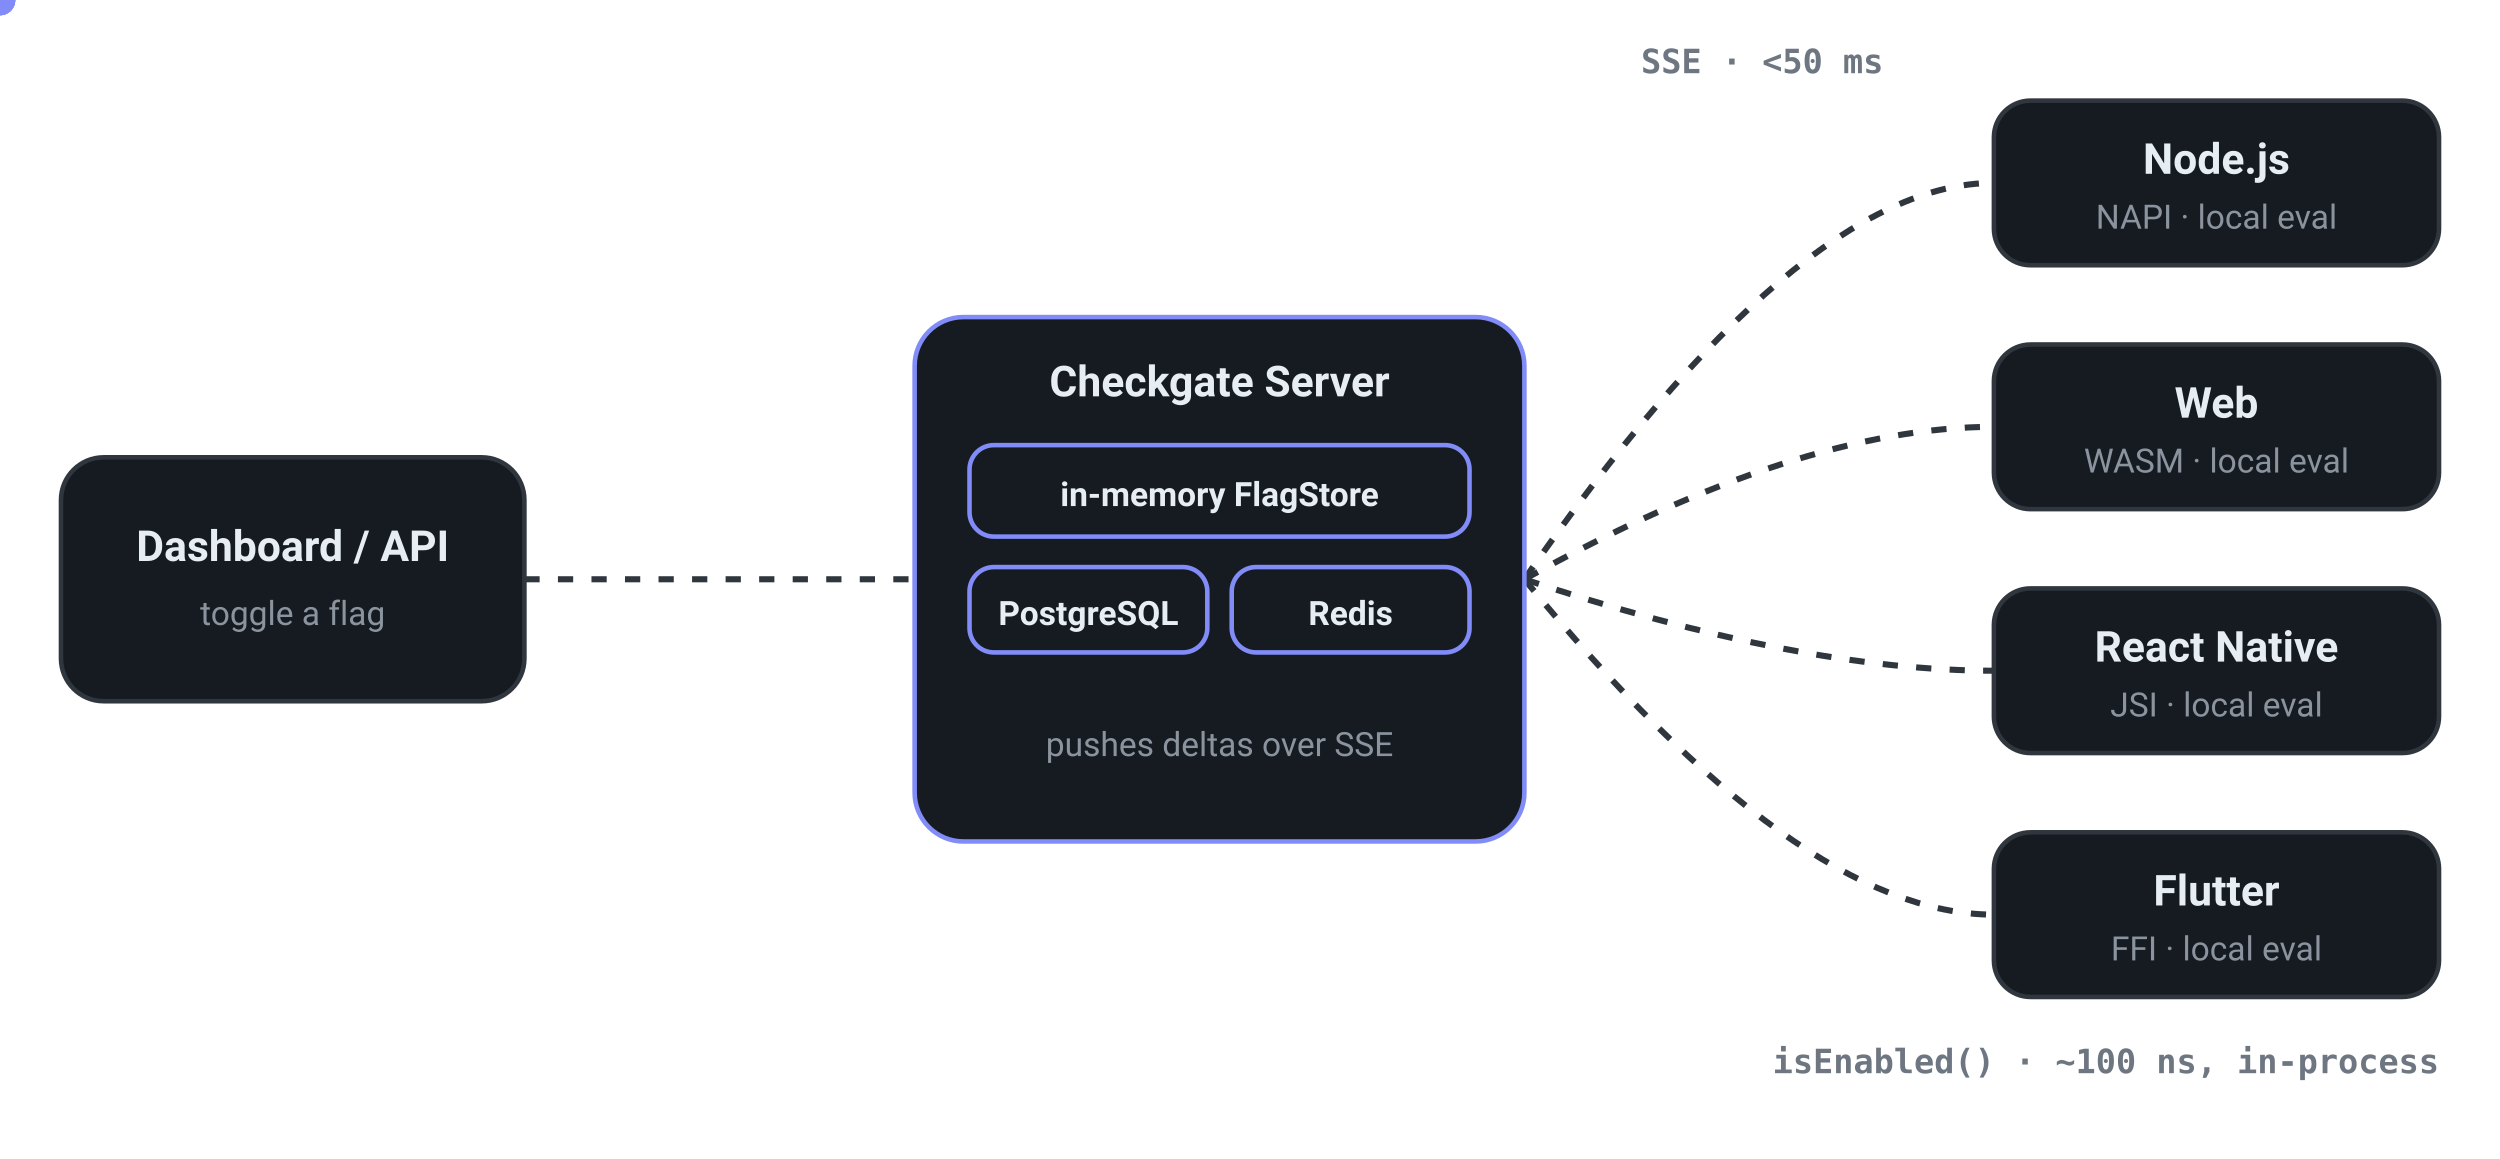
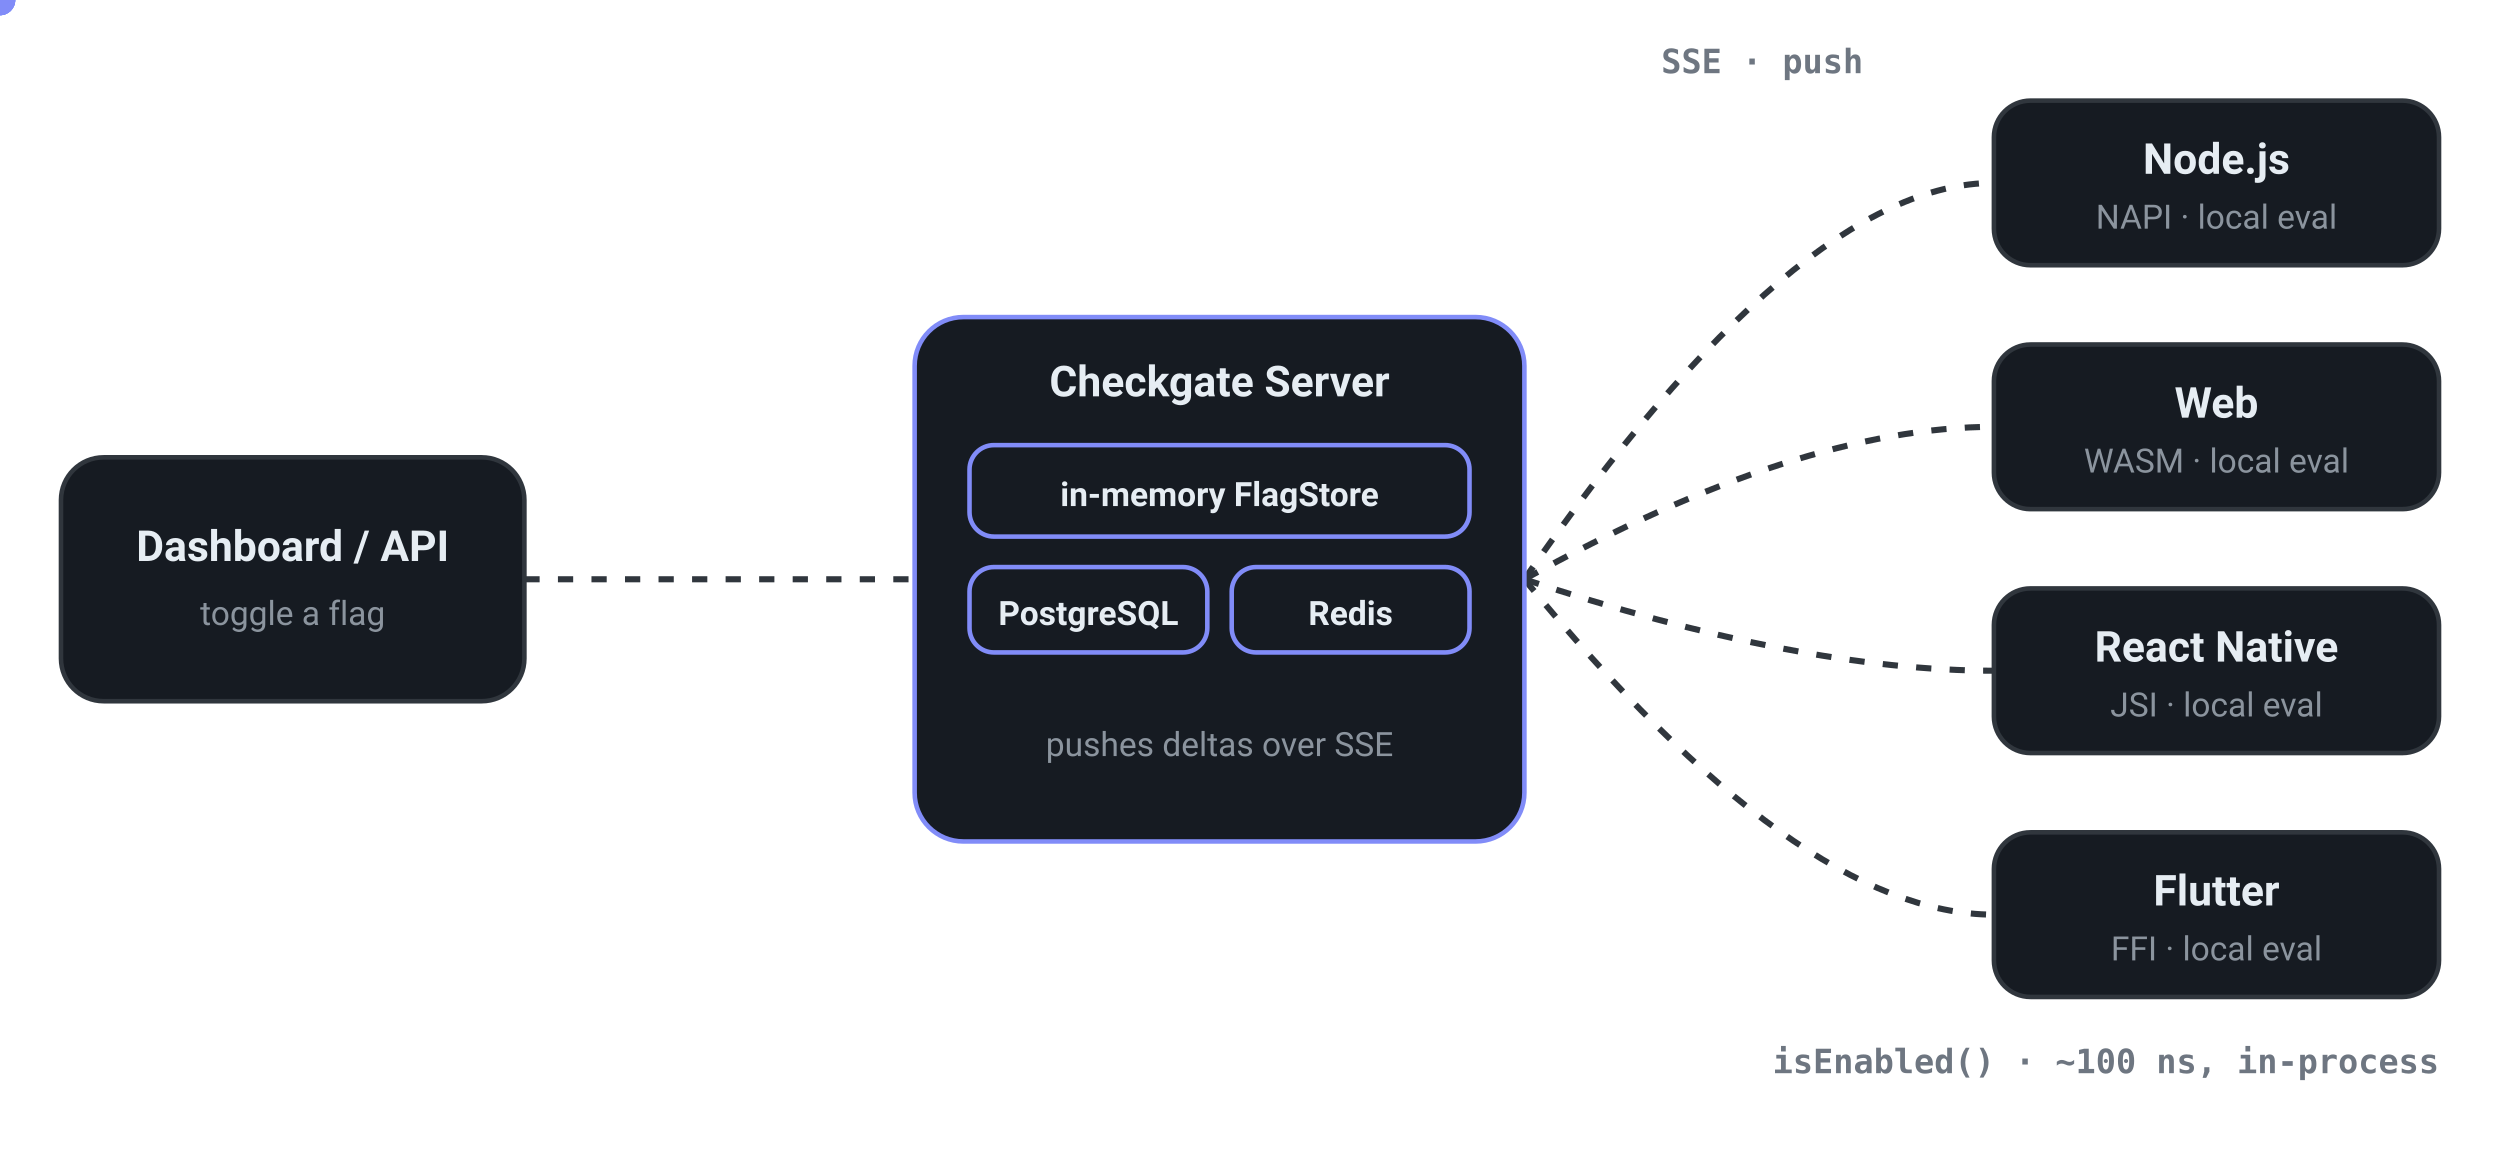
<svg xmlns="http://www.w3.org/2000/svg" viewBox="0 0 820 380" width="820" height="380" role="img" aria-label="A flag change flows from the dashboard to the Checkgate server, which pushes it over SSE to every SDK, where flags evaluate locally in-process.">
  <style>
  .wire { fill:none; stroke:#30363d; stroke-width:2; stroke-dasharray:5 6; }
  .node rect { fill:#161b22; stroke:#30363d; stroke-width:1.5; }
  .server &gt; rect { stroke:#818cf8; }
  .pill { fill:#0d1117; stroke:#30363d; stroke-width:1; }
  .pill-accent { fill:#1e1b4b; stroke:#4f46e5; stroke-width:1; }
  .title { fill:#e6edf3; font:700 14px system-ui,-apple-system,'Segoe UI',Roboto,sans-serif; text-anchor:middle; }
  .sub { fill:#8b949e; font:11px system-ui,-apple-system,'Segoe UI',Roboto,sans-serif; text-anchor:middle; }
  .pill-text { fill:#e6edf3; font:600 11px system-ui,-apple-system,'Segoe UI',Roboto,sans-serif; text-anchor:middle; }
  .edge { fill:#6e7681; font:600 11px ui-monospace,SFMono-Regular,'SF Mono',Menlo,monospace; text-anchor:middle; }
  /* Right-anchored: centred on the client column this label overflows the viewBox. */
  .edge-end { fill:#6e7681; font:600 11px ui-monospace,SFMono-Regular,'SF Mono',Menlo,monospace; text-anchor:end; }
  .write { fill:#3b82f6; }
  .push { fill:#818cf8; }
  .flash { fill:#818cf8; opacity:0; animation:arrive 3.2s linear infinite; }
  @keyframes arrive { 0%,70% { opacity:0; } 74% { opacity:.22; } 82%,100% { opacity:0; } }
  /* Honour a reduced-motion preference: keep the diagram, drop the movement. */
  @media (prefers-reduced-motion: reduce) {
    .packet { display:none; }
    .flash { animation:none; }
  }
</style>
  <path class="wire" d="M172,190 L300,190" />
  <path class="wire" d="M500,190 Q590,60 654,60" />
  <path class="wire" d="M500,190 Q590,140 654,140" />
  <path class="wire" d="M500,190 Q590,220 654,220" />
  <path class="wire" d="M500,190 Q590,300 654,300" />
  <g class="node">
    <rect x="20" y="150" width="152" height="80" rx="14" />
    <text x="96" y="184" class="title">Dashboard / API</text>
    <text x="96" y="205" class="sub">toggle a flag</text>
  </g>
  <g class="node server">
    <rect x="300" y="104" width="200" height="172" rx="16" />
    <text x="400" y="130" class="title">Checkgate Server</text>
    <rect x="318" y="146" width="164" height="30" rx="8" class="pill-accent" />
    <text x="400" y="166" class="pill-text">in-memory FlagStore</text>
    <rect x="318" y="186" width="78" height="28" rx="8" class="pill" />
    <text x="357" y="205" class="pill-text">PostgreSQL</text>
    <rect x="404" y="186" width="78" height="28" rx="8" class="pill" />
    <text x="443" y="205" class="pill-text">Redis</text>
    <text x="400" y="248" class="sub">pushes deltas over SSE</text>
  </g>
-   <text x="578" y="24" class="edge">SSE · &lt;50 ms</text>
+   <text x="578" y="24" class="edge">SSE · push</text>
  <g class="node">
    <rect x="654" y="33" width="146" height="54" rx="12" />
    <rect class="flash" x="654" y="33" width="146" height="54" rx="12" />
    <text x="727" y="57" class="title">Node.js</text>
    <text x="727" y="75" class="sub">NAPI · local eval</text>
  </g>
  <g class="node">
    <rect x="654" y="113" width="146" height="54" rx="12" />
    <rect class="flash" x="654" y="113" width="146" height="54" rx="12" />
    <text x="727" y="137" class="title">Web</text>
    <text x="727" y="155" class="sub">WASM · local eval</text>
  </g>
  <g class="node">
    <rect x="654" y="193" width="146" height="54" rx="12" />
    <rect class="flash" x="654" y="193" width="146" height="54" rx="12" />
    <text x="727" y="217" class="title">React Native</text>
    <text x="727" y="235" class="sub">JSI · local eval</text>
  </g>
  <g class="node">
    <rect x="654" y="273" width="146" height="54" rx="12" />
    <rect class="flash" x="654" y="273" width="146" height="54" rx="12" />
    <text x="727" y="297" class="title">Flutter</text>
    <text x="727" y="315" class="sub">FFI · local eval</text>
  </g>
  <text x="800" y="352" class="edge-end">isEnabled() · ~100 ns, in-process</text>
  <circle class="packet write" r="5">
    <animateMotion dur="3.2s" repeatCount="indefinite" keyTimes="0;0.35;1" keyPoints="0;1;1" calcMode="linear" path="M172,190 L300,190" />
    <animate attributeName="opacity" dur="3.2s" repeatCount="indefinite" keyTimes="0;0.02;0.33;0.36;1" values="0;1;1;0;0" />
  </circle>
  <circle class="packet push" r="5">
    <animateMotion dur="3.2s" repeatCount="indefinite" keyTimes="0;0.4;0.75;1" keyPoints="0;0;1;1" calcMode="linear" path="M500,190 Q590,60 654,60" />
    <animate attributeName="opacity" dur="3.2s" repeatCount="indefinite" keyTimes="0;0.4;0.42;0.73;0.76;1" values="0;0;1;1;0;0" />
  </circle>
  <circle class="packet push" r="5">
    <animateMotion dur="3.2s" repeatCount="indefinite" keyTimes="0;0.4;0.75;1" keyPoints="0;0;1;1" calcMode="linear" path="M500,190 Q590,140 654,140" />
    <animate attributeName="opacity" dur="3.2s" repeatCount="indefinite" keyTimes="0;0.4;0.42;0.73;0.76;1" values="0;0;1;1;0;0" />
  </circle>
  <circle class="packet push" r="5">
    <animateMotion dur="3.2s" repeatCount="indefinite" keyTimes="0;0.4;0.75;1" keyPoints="0;0;1;1" calcMode="linear" path="M500,190 Q590,220 654,220" />
    <animate attributeName="opacity" dur="3.2s" repeatCount="indefinite" keyTimes="0;0.4;0.42;0.73;0.76;1" values="0;0;1;1;0;0" />
  </circle>
  <circle class="packet push" r="5">
    <animateMotion dur="3.2s" repeatCount="indefinite" keyTimes="0;0.4;0.75;1" keyPoints="0;0;1;1" calcMode="linear" path="M500,190 Q590,300 654,300" />
    <animate attributeName="opacity" dur="3.2s" repeatCount="indefinite" keyTimes="0;0.4;0.42;0.73;0.76;1" values="0;0;1;1;0;0" />
  </circle>
</svg>
